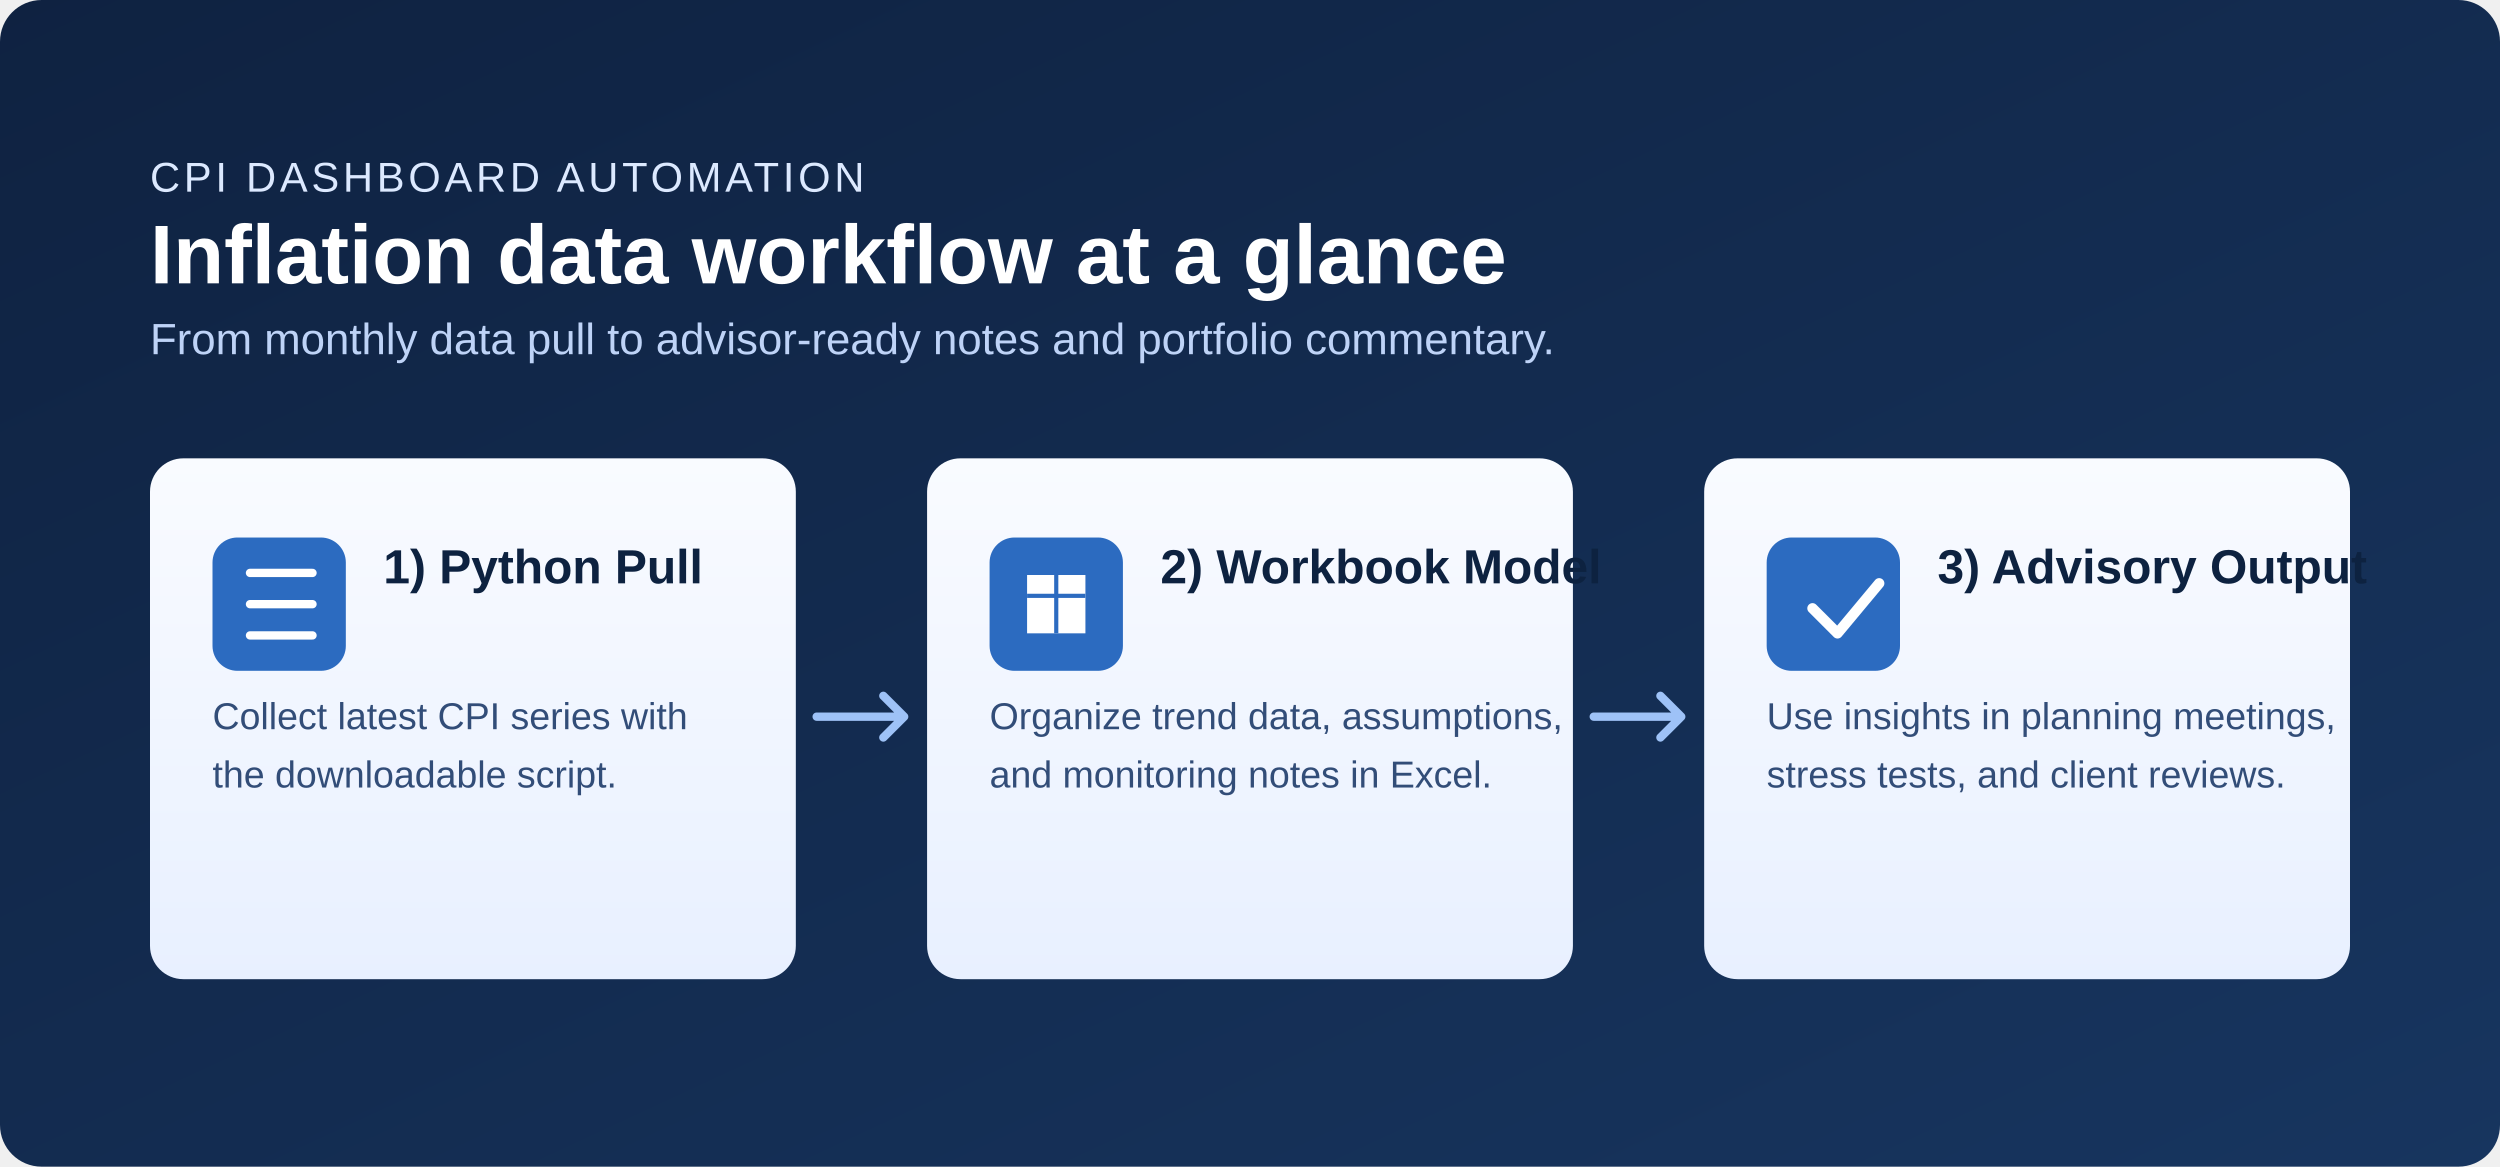
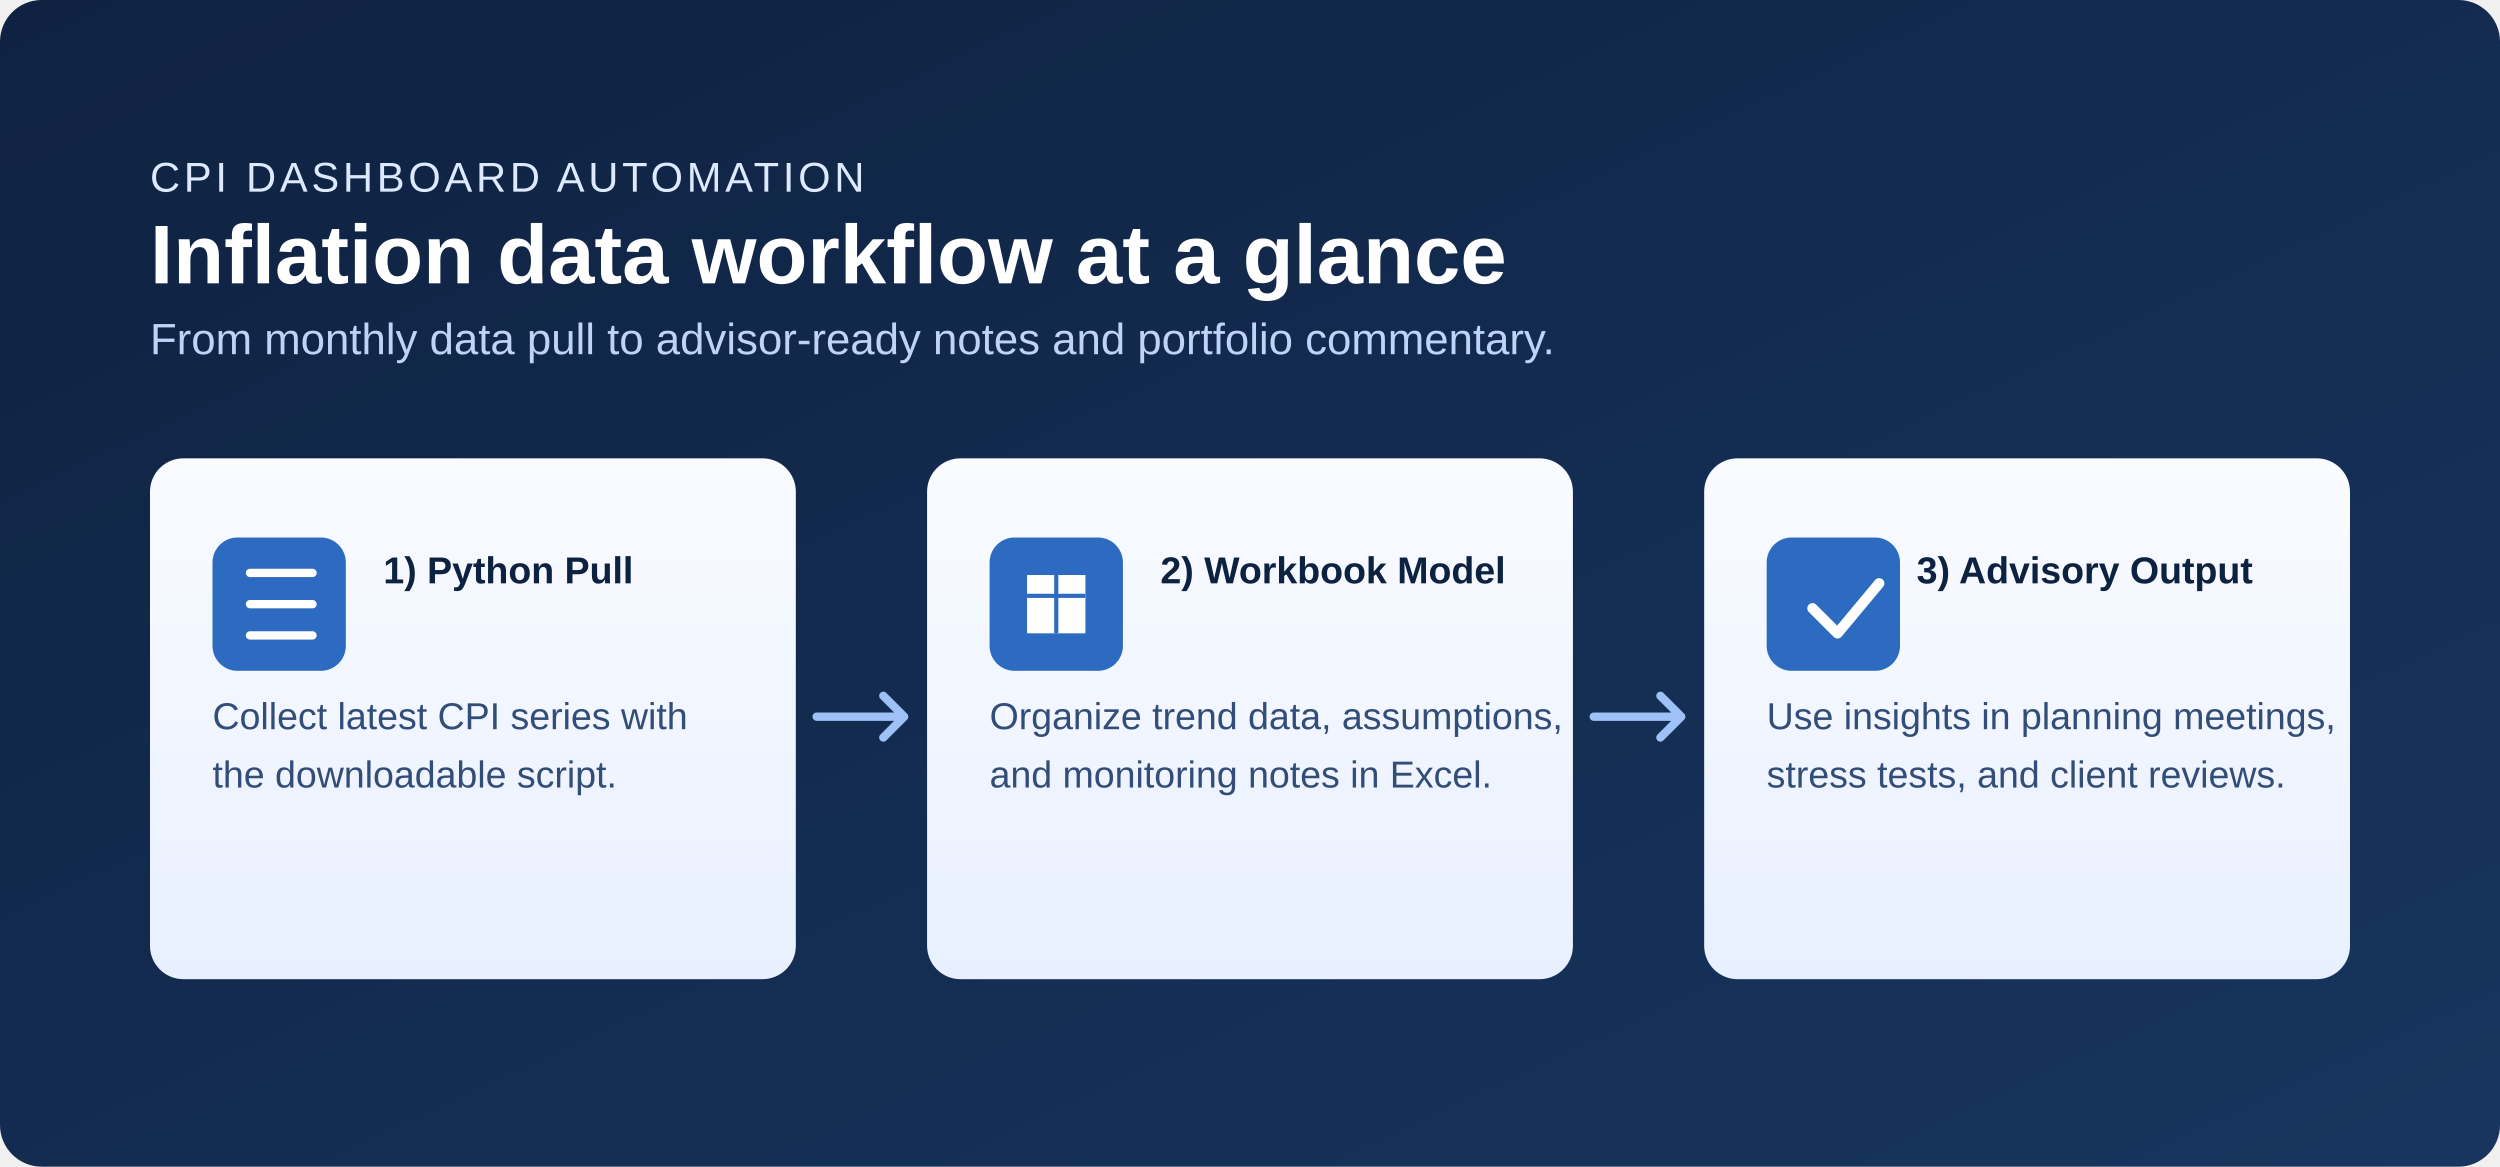
<svg xmlns="http://www.w3.org/2000/svg" width="1200" height="560" viewBox="0 0 1200 560" role="img" aria-labelledby="title desc">
  <defs>
    <linearGradient id="bg" x1="0" x2="1" y1="0" y2="1">
      <stop offset="0%" stop-color="#0f2241" />
      <stop offset="100%" stop-color="#17355f" />
    </linearGradient>
    <linearGradient id="card" x1="0" x2="0" y1="0" y2="1">
      <stop offset="0%" stop-color="#f9fbff" />
      <stop offset="100%" stop-color="#e8f0ff" />
    </linearGradient>
  </defs>
  <rect x="0" y="0" width="1200" height="560" fill="url(#bg)" rx="20" />
  <text x="72" y="92" fill="#dce9ff" font-family="Arial, sans-serif" font-size="20" letter-spacing="1.8">CPI DASHBOARD AUTOMATION</text>
  <text x="72" y="136" fill="#ffffff" font-family="Arial, sans-serif" font-size="40" font-weight="700">Inflation data workflow at a glance</text>
  <text x="72" y="170" fill="#bed3f7" font-family="Arial, sans-serif" font-size="21">From monthly data pull to advisor-ready notes and portfolio commentary.</text>
  <rect x="72" y="220" width="310" height="250" rx="16" fill="url(#card)" />
  <rect x="445" y="220" width="310" height="250" rx="16" fill="url(#card)" />
  <rect x="818" y="220" width="310" height="250" rx="16" fill="url(#card)" />
  <rect x="102" y="258" width="64" height="64" rx="12" fill="#2c6bc0" />
  <path d="M120 305h30m-30-15h30m-30-15h30" stroke="#ffffff" stroke-width="4" stroke-linecap="round" />
-   <text x="184" y="280" fill="#0d2240" font-family="Arial, sans-serif" font-size="23" font-weight="700">1) Python Pull</text>
+   <text x="184" y="280" fill="#0d2240" font-family="Arial, sans-serif" font-size="18" font-weight="700">1) Python Pull</text>
  <text x="102" y="350" fill="#324d78" font-family="Arial, sans-serif" font-size="18">Collect latest CPI series with</text>
  <text x="102" y="378" fill="#324d78" font-family="Arial, sans-serif" font-size="18">the downloadable script.</text>
  <rect x="475" y="258" width="64" height="64" rx="12" fill="#2c6bc0" />
  <rect x="493" y="276" width="28" height="28" fill="#ffffff" />
  <path d="M493 286h28M507 276v28" stroke="#2c6bc0" stroke-width="2" />
-   <text x="557" y="280" fill="#0d2240" font-family="Arial, sans-serif" font-size="23" font-weight="700">2) Workbook Model</text>
+   <text x="557" y="280" fill="#0d2240" font-family="Arial, sans-serif" font-size="18" font-weight="700">2) Workbook Model</text>
  <text x="475" y="350" fill="#324d78" font-family="Arial, sans-serif" font-size="18">Organize trend data, assumptions,</text>
  <text x="475" y="378" fill="#324d78" font-family="Arial, sans-serif" font-size="18">and monitoring notes in Excel.</text>
  <rect x="848" y="258" width="64" height="64" rx="12" fill="#2c6bc0" />
  <path d="M870 292l12 12 20-24" stroke="#ffffff" stroke-width="5" fill="none" stroke-linecap="round" stroke-linejoin="round" />
-   <text x="930" y="280" fill="#0d2240" font-family="Arial, sans-serif" font-size="23" font-weight="700">3) Advisory Output</text>
+   <text x="920" y="280" fill="#0d2240" font-family="Arial, sans-serif" font-size="18" font-weight="700">3) Advisory Output</text>
  <text x="848" y="350" fill="#324d78" font-family="Arial, sans-serif" font-size="18">Use insights in planning meetings,</text>
  <text x="848" y="378" fill="#324d78" font-family="Arial, sans-serif" font-size="18">stress tests, and client reviews.</text>
  <path d="M392 344h42m-10-10 10 10-10 10" stroke="#9ec2f7" stroke-width="4" fill="none" stroke-linecap="round" stroke-linejoin="round" />
  <path d="M765 344h42m-10-10 10 10-10 10" stroke="#9ec2f7" stroke-width="4" fill="none" stroke-linecap="round" stroke-linejoin="round" />
</svg>
